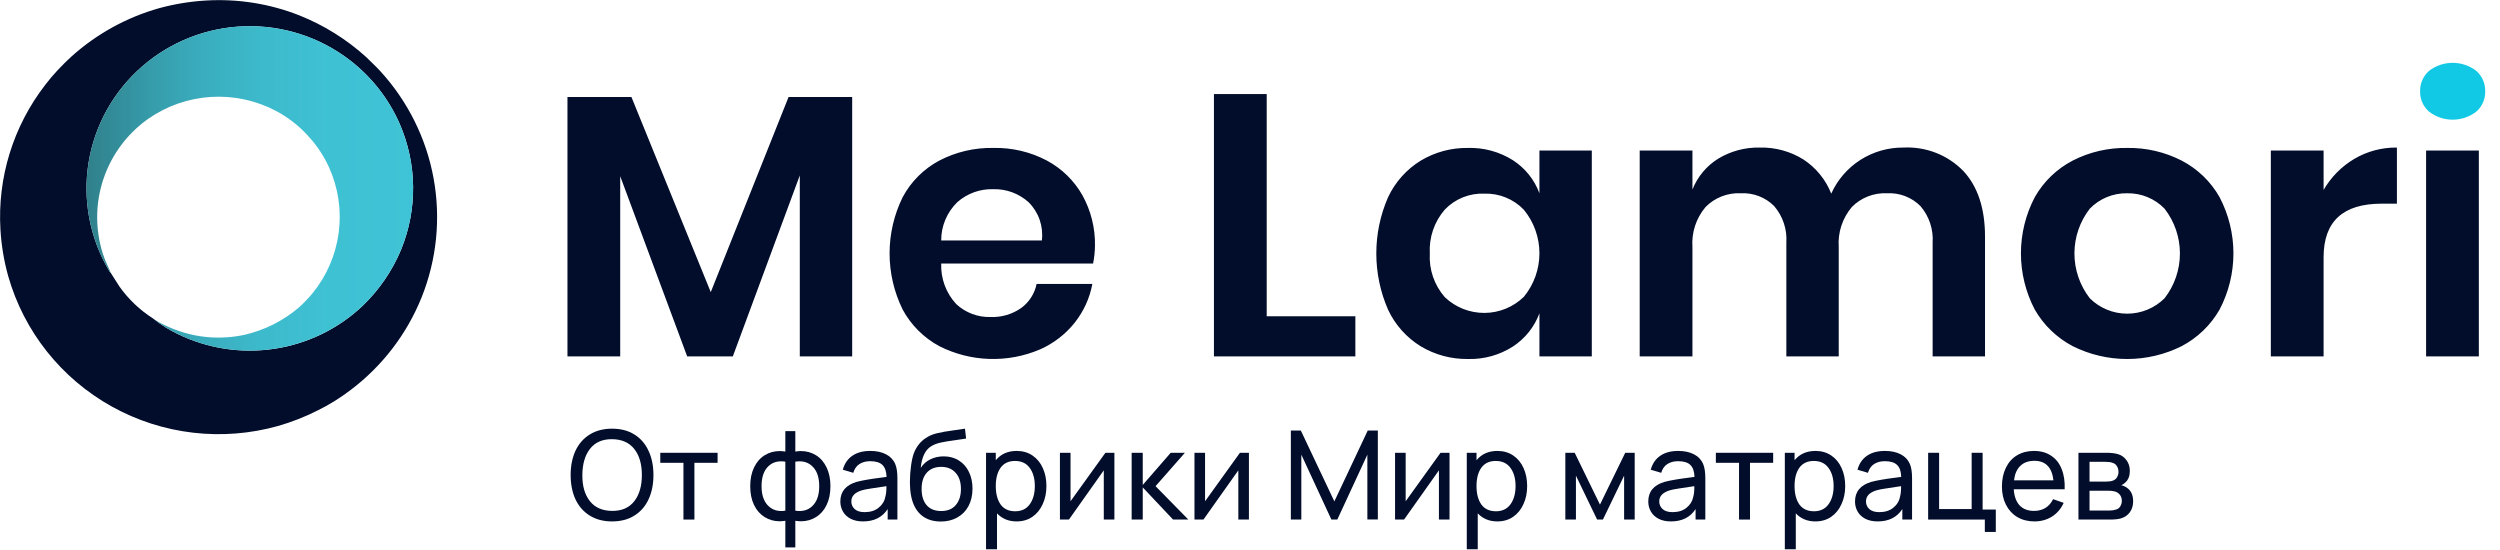
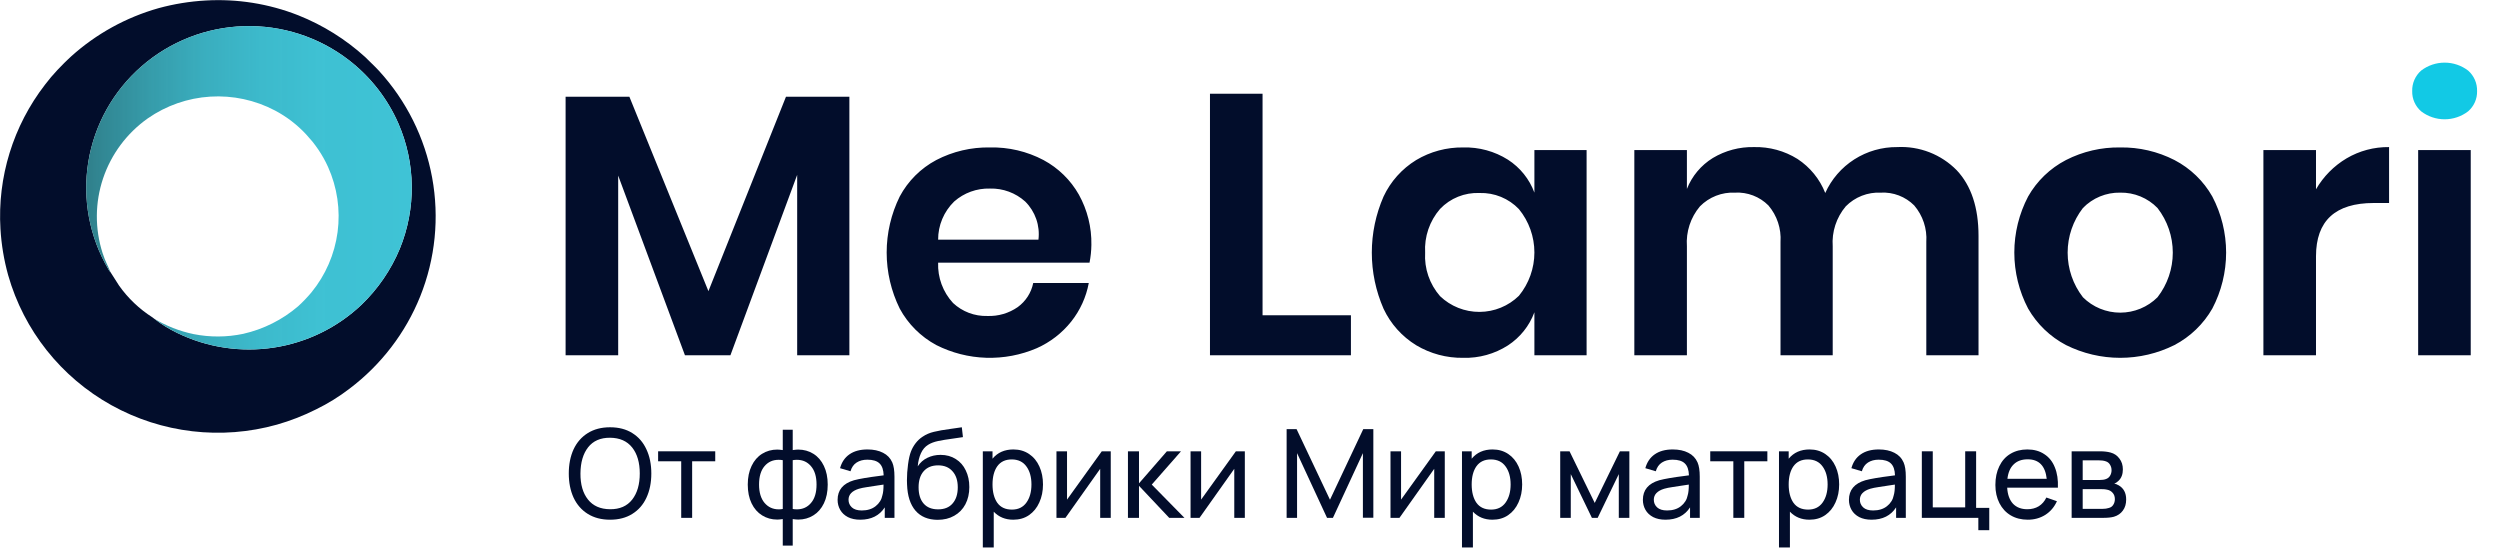
- <svg xmlns="http://www.w3.org/2000/svg" width="132" height="29" viewBox="0 0 132 29" fill="none">
-   <path fill-rule="evenodd" clip-rule="evenodd" d="M44.995 5.123V18.818H42.229V9.263L38.693 18.818H36.283L32.747 9.302V18.818H29.962V5.123H33.34L37.528 15.424L41.636 5.123H44.995ZM57.815 12.971C57.81 13.287 57.777 13.603 57.716 13.913H49.696C49.665 14.701 49.949 15.47 50.486 16.052C50.976 16.511 51.63 16.758 52.303 16.738C52.877 16.76 53.443 16.594 53.913 16.267C54.338 15.959 54.63 15.504 54.733 14.992H57.676C57.538 15.737 57.219 16.437 56.748 17.033C56.263 17.643 55.636 18.128 54.921 18.445C54.076 18.808 53.16 18.981 52.24 18.952C51.32 18.923 50.417 18.693 49.597 18.278C48.776 17.836 48.103 17.164 47.661 16.346C47.206 15.422 46.97 14.407 46.97 13.378C46.97 12.35 47.206 11.335 47.661 10.411C48.099 9.59 48.773 8.917 49.597 8.478C50.474 8.022 51.452 7.792 52.442 7.811C53.428 7.788 54.404 8.018 55.276 8.478C56.064 8.901 56.715 9.537 57.153 10.312C57.603 11.126 57.831 12.043 57.815 12.971ZM55.01 12.696C55.055 12.329 55.015 11.956 54.894 11.605C54.772 11.255 54.572 10.937 54.308 10.675C53.798 10.216 53.13 9.97 52.442 9.989C51.744 9.969 51.066 10.215 50.545 10.675C50.275 10.939 50.06 11.253 49.914 11.6C49.768 11.947 49.694 12.32 49.696 12.696H55.01ZM66.882 16.699H71.563V18.818H64.096V4.966H66.882V16.699ZM77.509 7.811C78.347 7.787 79.172 8.013 79.879 8.458C80.525 8.874 81.017 9.487 81.282 10.205V7.948H84.047V18.818H81.282V16.542C81.016 17.262 80.524 17.877 79.879 18.298C79.174 18.75 78.348 18.979 77.509 18.955C76.633 18.968 75.771 18.737 75.02 18.288C74.266 17.826 73.665 17.154 73.292 16.356C72.881 15.418 72.669 14.406 72.669 13.383C72.669 12.36 72.881 11.349 73.292 10.411C73.665 9.613 74.266 8.941 75.02 8.478C75.771 8.029 76.633 7.798 77.509 7.811ZM78.378 10.224C77.989 10.208 77.6 10.275 77.239 10.42C76.878 10.566 76.552 10.787 76.284 11.068C75.729 11.709 75.446 12.539 75.494 13.383C75.445 14.225 75.728 15.052 76.284 15.688C76.846 16.227 77.597 16.526 78.377 16.522C79.158 16.519 79.906 16.212 80.462 15.669C80.993 15.02 81.282 14.209 81.282 13.373C81.282 12.537 80.993 11.727 80.462 11.078C80.195 10.797 79.871 10.577 79.512 10.43C79.153 10.283 78.766 10.213 78.378 10.224ZM100.502 7.791C101.085 7.762 101.667 7.856 102.211 8.067C102.754 8.278 103.246 8.602 103.653 9.017C104.423 9.835 104.809 10.996 104.809 12.5V18.818H102.043V12.814C102.09 12.111 101.86 11.418 101.401 10.882C101.171 10.651 100.895 10.472 100.59 10.355C100.285 10.238 99.959 10.187 99.633 10.205C99.29 10.188 98.946 10.245 98.626 10.37C98.306 10.495 98.016 10.686 97.776 10.931C97.278 11.521 97.03 12.281 97.085 13.05V18.818H94.319V12.814C94.366 12.111 94.136 11.418 93.677 10.882C93.448 10.651 93.171 10.472 92.867 10.355C92.562 10.238 92.236 10.187 91.909 10.205C91.566 10.188 91.223 10.245 90.903 10.37C90.583 10.495 90.293 10.686 90.053 10.931C89.554 11.521 89.306 12.281 89.361 13.05V18.818H86.576V7.948H89.361V10.008C89.628 9.329 90.11 8.754 90.734 8.37C91.392 7.975 92.149 7.775 92.917 7.791C93.729 7.772 94.53 7.99 95.218 8.419C95.885 8.855 96.399 9.486 96.69 10.224C97.018 9.494 97.553 8.875 98.23 8.442C98.908 8.01 99.697 7.784 100.502 7.791ZM112.315 7.811C113.314 7.795 114.301 8.024 115.189 8.478C116.032 8.916 116.728 9.587 117.194 10.411C117.674 11.327 117.925 12.345 117.925 13.378C117.925 14.411 117.674 15.429 117.194 16.346C116.724 17.166 116.029 17.837 115.189 18.278C114.297 18.724 113.313 18.955 112.315 18.955C111.317 18.955 110.333 18.724 109.441 18.278C108.601 17.837 107.906 17.166 107.436 16.346C106.956 15.429 106.705 14.411 106.705 13.378C106.705 12.345 106.956 11.327 107.436 10.411C107.902 9.587 108.598 8.916 109.441 8.478C110.329 8.024 111.316 7.795 112.315 7.811ZM112.315 10.205C111.947 10.198 111.582 10.267 111.242 10.407C110.902 10.547 110.595 10.755 110.34 11.019C109.814 11.697 109.53 12.528 109.53 13.383C109.53 14.238 109.814 15.07 110.34 15.747C110.599 16.006 110.907 16.21 111.246 16.35C111.585 16.49 111.948 16.562 112.315 16.562C112.682 16.562 113.045 16.49 113.384 16.35C113.723 16.21 114.031 16.006 114.29 15.747C114.816 15.07 115.1 14.238 115.1 13.383C115.1 12.528 114.816 11.697 114.29 11.019C114.035 10.755 113.728 10.547 113.388 10.407C113.048 10.267 112.683 10.198 112.315 10.205ZM122.686 10.028C123.076 9.353 123.633 8.789 124.305 8.39C124.986 7.988 125.766 7.781 126.557 7.791V10.754H125.747C123.706 10.754 122.686 11.696 122.686 13.579V18.818H119.9V7.948H122.686V10.028ZM130.883 7.948V18.818H128.098V7.948H130.883Z" fill="#020D2B" />
-   <path fill-rule="evenodd" clip-rule="evenodd" d="M127.782 4.828C127.776 4.623 127.815 4.419 127.897 4.231C127.979 4.043 128.101 3.875 128.256 3.739C128.612 3.466 129.05 3.317 129.5 3.317C129.951 3.317 130.389 3.466 130.745 3.739C130.9 3.875 131.022 4.043 131.104 4.231C131.186 4.419 131.225 4.623 131.219 4.828C131.224 5.03 131.184 5.231 131.102 5.415C131.02 5.6 130.898 5.765 130.745 5.897C130.389 6.171 129.951 6.319 129.5 6.319C129.05 6.319 128.612 6.171 128.256 5.897C128.103 5.765 127.981 5.6 127.899 5.415C127.817 5.231 127.777 5.03 127.782 4.828Z" fill="#12C9E5" />
-   <path fill-rule="evenodd" clip-rule="evenodd" d="M8.159 16.877L8.074 16.811C7.381 16.369 6.781 15.798 6.307 15.13L5.852 14.415L5.79 14.346C5.772 14.32 5.756 14.293 5.743 14.265C4.733 12.548 4.357 10.536 4.678 8.573C4.999 6.61 5.998 4.82 7.503 3.509C9.008 2.198 10.925 1.447 12.926 1.387C14.927 1.326 16.887 1.959 18.47 3.177C19.619 4.061 20.525 5.218 21.105 6.542C21.559 7.587 21.8 8.712 21.813 9.851C21.826 10.989 21.611 12.119 21.181 13.174C20.716 14.293 20.024 15.304 19.149 16.145C17.871 17.355 16.251 18.146 14.507 18.413C12.763 18.68 10.978 18.41 9.393 17.64C8.955 17.431 8.541 17.175 8.159 16.877L8.159 16.877ZM10.883 0.027C10.044 0.075 9.213 0.211 8.403 0.432C6.682 0.918 5.097 1.792 3.771 2.986C3.706 3.044 3.653 3.101 3.588 3.158C3.52 3.218 3.47 3.27 3.405 3.334C3.274 3.464 3.183 3.569 3.041 3.709C2.808 3.955 2.589 4.214 2.386 4.484C0.697 6.668 -0.141 9.383 0.024 12.132C0.073 12.958 0.21 13.778 0.432 14.576C1.264 17.502 3.232 19.98 5.902 21.464C8.573 22.949 11.728 23.319 14.673 22.494C15.39 22.289 16.086 22.017 16.751 21.682C17.376 21.376 17.968 21.009 18.52 20.586C20.189 19.324 21.483 17.635 22.261 15.7C23.061 13.704 23.28 11.525 22.893 9.412C22.506 7.299 21.528 5.336 20.072 3.748C20.014 3.684 19.956 3.63 19.898 3.566L19.344 3.022C18.307 2.08 17.108 1.331 15.803 0.811C14.241 0.196 12.561 -0.072 10.883 0.027Z" fill="#020D2B" />
-   <path fill-rule="evenodd" clip-rule="evenodd" d="M5.852 14.414C5.723 14.074 5.597 13.91 5.432 13.401C5.021 12.114 5.031 10.731 5.461 9.45C5.891 8.169 6.719 7.057 7.826 6.273C8.801 5.592 9.947 5.192 11.137 5.118C12.327 5.045 13.515 5.299 14.568 5.854C15.185 6.181 15.742 6.609 16.217 7.119L16.55 7.5C16.662 7.642 16.755 7.767 16.854 7.912C17.055 8.207 17.23 8.518 17.377 8.843C17.864 9.925 18.039 11.119 17.883 12.293C17.727 13.467 17.246 14.575 16.494 15.494C16.277 15.752 16.043 15.996 15.794 16.224C14.958 16.939 13.959 17.441 12.883 17.685C12.018 17.867 11.124 17.872 10.257 17.698C9.515 17.545 8.805 17.267 8.158 16.876C8.541 17.174 8.955 17.43 9.393 17.639C10.978 18.41 12.762 18.68 14.507 18.412C16.251 18.145 17.87 17.354 19.148 16.145C20.023 15.303 20.715 14.292 21.18 13.173C21.611 12.118 21.826 10.988 21.813 9.85C21.8 8.711 21.559 7.586 21.104 6.541C20.525 5.217 19.618 4.06 18.469 3.176C16.887 1.958 14.927 1.325 12.926 1.386C10.925 1.446 9.008 2.197 7.503 3.508C5.998 4.819 4.999 6.61 4.678 8.572C4.356 10.535 4.733 12.547 5.742 14.264C5.756 14.292 5.772 14.319 5.789 14.345L5.852 14.414Z" fill="url(#paint0_linear)" />
-   <path d="M32.316 27.531C31.861 27.531 31.468 27.428 31.139 27.224C30.809 27.019 30.558 26.732 30.384 26.362C30.215 25.992 30.13 25.565 30.13 25.082C30.13 24.599 30.215 24.172 30.384 23.802C30.558 23.433 30.809 23.145 31.139 22.941C31.468 22.736 31.861 22.634 32.316 22.634C32.776 22.634 33.169 22.736 33.494 22.941C33.824 23.145 34.073 23.433 34.242 23.802C34.416 24.168 34.502 24.595 34.502 25.082C34.502 25.57 34.416 25.998 34.242 26.368C34.073 26.734 33.824 27.019 33.494 27.224C33.169 27.428 32.776 27.531 32.316 27.531ZM32.316 26.976C32.828 26.98 33.219 26.81 33.488 26.466C33.757 26.122 33.891 25.661 33.891 25.082C33.891 24.503 33.757 24.044 33.488 23.705C33.219 23.365 32.828 23.193 32.316 23.189C31.809 23.184 31.421 23.354 31.152 23.698C30.887 24.038 30.753 24.499 30.748 25.082C30.744 25.661 30.876 26.12 31.145 26.46C31.414 26.799 31.805 26.971 32.316 26.976Z" fill="#020D2B" />
-   <path d="M36.086 24.436H34.863V23.907H37.889V24.436H36.665V27.433H36.086V24.436Z" fill="#020D2B" />
-   <path d="M41.466 27.498C41.336 27.515 41.238 27.524 41.173 27.524C40.878 27.524 40.611 27.45 40.373 27.302C40.134 27.154 39.948 26.941 39.813 26.662C39.679 26.384 39.612 26.053 39.612 25.67C39.612 25.291 39.679 24.962 39.813 24.684C39.948 24.401 40.134 24.186 40.373 24.038C40.611 23.89 40.878 23.816 41.173 23.816C41.238 23.816 41.336 23.824 41.466 23.842V22.764H41.993V23.842C42.123 23.824 42.221 23.816 42.286 23.816C42.581 23.816 42.847 23.89 43.086 24.038C43.324 24.186 43.511 24.401 43.645 24.684C43.78 24.962 43.847 25.291 43.847 25.67C43.847 26.053 43.78 26.384 43.645 26.662C43.511 26.941 43.324 27.154 43.086 27.302C42.847 27.45 42.581 27.524 42.286 27.524C42.221 27.524 42.123 27.515 41.993 27.498V28.902H41.466V27.498ZM41.466 24.377C41.396 24.364 41.323 24.358 41.245 24.358C40.937 24.358 40.687 24.471 40.496 24.697C40.306 24.923 40.21 25.248 40.21 25.67C40.21 26.088 40.308 26.412 40.503 26.643C40.698 26.869 40.947 26.982 41.251 26.982C41.325 26.982 41.396 26.976 41.466 26.963V24.377ZM41.993 26.963C42.062 26.976 42.136 26.982 42.214 26.982C42.522 26.982 42.771 26.869 42.962 26.643C43.157 26.416 43.255 26.092 43.255 25.67C43.255 25.248 43.157 24.923 42.962 24.697C42.771 24.471 42.522 24.358 42.214 24.358C42.145 24.358 42.071 24.364 41.993 24.377V26.963Z" fill="#020D2B" />
-   <path d="M47.266 24.495C47.344 24.673 47.383 24.925 47.383 25.252V27.433H46.869V26.878C46.587 27.313 46.153 27.531 45.568 27.531C45.316 27.531 45.099 27.485 44.917 27.393C44.735 27.298 44.598 27.169 44.507 27.008C44.416 26.847 44.37 26.671 44.37 26.479C44.37 25.957 44.659 25.611 45.236 25.441C45.531 25.363 45.975 25.287 46.57 25.213L46.81 25.18C46.802 24.893 46.73 24.684 46.596 24.553C46.461 24.418 46.244 24.351 45.945 24.351C45.724 24.351 45.535 24.401 45.379 24.501C45.223 24.601 45.114 24.756 45.054 24.965L44.501 24.801C44.587 24.484 44.752 24.24 44.995 24.07C45.242 23.896 45.561 23.809 45.952 23.809C46.277 23.809 46.552 23.868 46.778 23.985C47.003 24.099 47.166 24.268 47.266 24.495ZM45.652 27.041C45.952 27.041 46.197 26.965 46.387 26.812C46.583 26.656 46.702 26.462 46.745 26.231C46.784 26.105 46.804 25.918 46.804 25.67C46.678 25.687 46.576 25.703 46.498 25.715C46.312 25.742 46.127 25.77 45.945 25.8C45.763 25.826 45.613 25.857 45.496 25.892C45.132 26.005 44.95 26.199 44.95 26.473C44.95 26.634 45.008 26.769 45.125 26.878C45.242 26.986 45.418 27.041 45.652 27.041Z" fill="#020D2B" />
-   <path d="M49.663 27.537C49.164 27.533 48.776 27.372 48.498 27.054C48.221 26.732 48.071 26.27 48.05 25.67C48.045 25.622 48.043 25.548 48.043 25.448C48.043 25.169 48.063 24.886 48.102 24.599C48.141 24.307 48.193 24.079 48.258 23.913C48.319 23.757 48.401 23.611 48.505 23.476C48.613 23.337 48.735 23.224 48.869 23.137C49.047 23.015 49.249 22.928 49.474 22.875C49.7 22.819 49.997 22.767 50.366 22.719C50.635 22.684 50.83 22.656 50.951 22.634L51.01 23.156C50.941 23.169 50.763 23.195 50.476 23.235C50.151 23.278 49.886 23.322 49.683 23.365C49.479 23.409 49.307 23.474 49.169 23.561C49.004 23.661 48.876 23.811 48.785 24.011C48.694 24.212 48.637 24.442 48.616 24.703C48.746 24.503 48.915 24.353 49.123 24.253C49.336 24.148 49.57 24.096 49.826 24.096C50.134 24.096 50.403 24.17 50.633 24.318C50.862 24.462 51.038 24.662 51.16 24.919C51.285 25.176 51.348 25.47 51.348 25.8C51.348 26.144 51.279 26.449 51.14 26.715C51.001 26.976 50.804 27.178 50.548 27.322C50.296 27.465 50.001 27.537 49.663 27.537ZM49.696 26.982C50.03 26.982 50.285 26.878 50.463 26.669C50.645 26.46 50.737 26.175 50.737 25.814C50.737 25.452 50.643 25.169 50.457 24.965C50.275 24.756 50.021 24.651 49.696 24.651C49.366 24.651 49.11 24.756 48.928 24.965C48.75 25.169 48.661 25.452 48.661 25.814C48.661 26.183 48.75 26.471 48.928 26.675C49.106 26.88 49.362 26.982 49.696 26.982Z" fill="#020D2B" />
-   <path d="M53.683 23.809C54 23.809 54.277 23.89 54.516 24.051C54.754 24.212 54.937 24.434 55.062 24.717C55.188 24.995 55.251 25.311 55.251 25.663C55.251 26.016 55.186 26.334 55.056 26.616C54.93 26.899 54.748 27.124 54.509 27.289C54.275 27.45 53.998 27.531 53.676 27.531C53.256 27.531 52.911 27.389 52.642 27.106V29H52.063V23.907H52.577V24.299C52.846 23.972 53.215 23.809 53.683 23.809ZM53.605 26.995C53.939 26.995 54.195 26.871 54.373 26.623C54.55 26.375 54.639 26.055 54.639 25.663C54.639 25.271 54.55 24.954 54.373 24.71C54.195 24.462 53.935 24.338 53.592 24.338C53.258 24.338 53.004 24.458 52.831 24.697C52.662 24.936 52.577 25.259 52.577 25.663C52.577 26.068 52.662 26.392 52.831 26.636C53.004 26.875 53.262 26.995 53.605 26.995Z" fill="#020D2B" />
-   <path d="M58.84 27.433H58.28V24.834L56.439 27.433H55.964V23.907H56.524V26.466L58.365 23.907H58.84V27.433Z" fill="#020D2B" />
-   <path d="M59.751 23.907H60.337V25.605L61.813 23.907H62.562L61.013 25.67L62.744 27.433H61.937L60.337 25.735V27.433H59.751V23.907Z" fill="#020D2B" />
-   <path d="M65.943 27.433H65.384V24.834L63.542 27.433H63.068V23.907H63.627V26.466L65.468 23.907H65.943V27.433Z" fill="#020D2B" />
-   <path d="M68.157 22.732H68.684L70.454 26.473L72.217 22.732H72.75V27.426H72.197V24.005L70.61 27.433H70.297L68.71 24.005V27.433H68.157V22.732Z" fill="#020D2B" />
-   <path d="M76.535 27.433H75.975V24.834L74.134 27.433H73.659V23.907H74.219V26.466L76.06 23.907H76.535V27.433Z" fill="#020D2B" />
-   <path d="M79.066 23.809C79.383 23.809 79.66 23.89 79.899 24.051C80.137 24.212 80.32 24.434 80.445 24.717C80.571 24.995 80.634 25.311 80.634 25.663C80.634 26.016 80.569 26.334 80.439 26.616C80.313 26.899 80.131 27.124 79.892 27.289C79.658 27.45 79.38 27.531 79.059 27.531C78.639 27.531 78.294 27.389 78.025 27.106V29H77.446V23.907H77.96V24.299C78.229 23.972 78.597 23.809 79.066 23.809ZM78.988 26.995C79.322 26.995 79.578 26.871 79.756 26.623C79.933 26.375 80.022 26.055 80.022 25.663C80.022 25.271 79.933 24.954 79.756 24.71C79.578 24.462 79.317 24.338 78.975 24.338C78.641 24.338 78.387 24.458 78.214 24.697C78.044 24.936 77.96 25.259 77.96 25.663C77.96 26.068 78.044 26.392 78.214 26.636C78.387 26.875 78.645 26.995 78.988 26.995Z" fill="#020D2B" />
-   <path d="M82.65 23.907H83.144L84.478 26.643L85.812 23.907H86.312V27.433H85.753V25.115L84.634 27.433H84.328L83.209 25.115V27.433H82.65V23.907Z" fill="#020D2B" />
-   <path d="M89.924 24.495C90.002 24.673 90.041 24.925 90.041 25.252V27.433H89.527V26.878C89.246 27.313 88.812 27.531 88.226 27.531C87.975 27.531 87.758 27.485 87.576 27.393C87.393 27.298 87.257 27.169 87.166 27.008C87.075 26.847 87.029 26.671 87.029 26.479C87.029 25.957 87.317 25.611 87.894 25.441C88.189 25.363 88.634 25.287 89.228 25.213L89.469 25.18C89.46 24.893 89.389 24.684 89.254 24.553C89.12 24.418 88.903 24.351 88.603 24.351C88.382 24.351 88.194 24.401 88.037 24.501C87.881 24.601 87.773 24.756 87.712 24.965L87.159 24.801C87.246 24.484 87.411 24.24 87.654 24.07C87.901 23.896 88.22 23.809 88.61 23.809C88.935 23.809 89.211 23.868 89.436 23.985C89.662 24.099 89.825 24.268 89.924 24.495ZM88.311 27.041C88.61 27.041 88.855 26.965 89.046 26.812C89.241 26.656 89.36 26.462 89.404 26.231C89.443 26.105 89.462 25.918 89.462 25.67C89.337 25.687 89.235 25.703 89.156 25.715C88.97 25.742 88.786 25.77 88.603 25.8C88.421 25.826 88.272 25.857 88.155 25.892C87.79 26.005 87.608 26.199 87.608 26.473C87.608 26.634 87.667 26.769 87.784 26.878C87.901 26.986 88.076 27.041 88.311 27.041Z" fill="#020D2B" />
-   <path d="M91.821 24.436H90.597V23.907H93.623V24.436H92.4V27.433H91.821V24.436Z" fill="#020D2B" />
-   <path d="M95.859 23.809C96.175 23.809 96.453 23.89 96.692 24.051C96.93 24.212 97.112 24.434 97.238 24.717C97.364 24.995 97.427 25.311 97.427 25.663C97.427 26.016 97.362 26.334 97.231 26.616C97.106 26.899 96.924 27.124 96.685 27.289C96.451 27.45 96.173 27.531 95.852 27.531C95.431 27.531 95.087 27.389 94.818 27.106V29H94.239V23.907H94.753V24.299C95.022 23.972 95.39 23.809 95.859 23.809ZM95.781 26.995C96.115 26.995 96.371 26.871 96.548 26.623C96.726 26.375 96.815 26.055 96.815 25.663C96.815 25.271 96.726 24.954 96.548 24.71C96.371 24.462 96.11 24.338 95.768 24.338C95.434 24.338 95.18 24.458 95.006 24.697C94.837 24.936 94.753 25.259 94.753 25.663C94.753 26.068 94.837 26.392 95.006 26.636C95.18 26.875 95.438 26.995 95.781 26.995Z" fill="#020D2B" />
-   <path d="M100.84 24.495C100.918 24.673 100.957 24.925 100.957 25.252V27.433H100.443V26.878C100.161 27.313 99.727 27.531 99.142 27.531C98.89 27.531 98.673 27.485 98.491 27.393C98.309 27.298 98.172 27.169 98.081 27.008C97.99 26.847 97.945 26.671 97.945 26.479C97.945 25.957 98.233 25.611 98.81 25.441C99.105 25.363 99.549 25.287 100.144 25.213L100.384 25.18C100.376 24.893 100.304 24.684 100.17 24.553C100.035 24.418 99.818 24.351 99.519 24.351C99.298 24.351 99.109 24.401 98.953 24.501C98.797 24.601 98.689 24.756 98.628 24.965L98.075 24.801C98.162 24.484 98.326 24.24 98.569 24.07C98.817 23.896 99.135 23.809 99.526 23.809C99.851 23.809 100.126 23.868 100.352 23.985C100.577 24.099 100.74 24.268 100.84 24.495ZM99.226 27.041C99.526 27.041 99.771 26.965 99.962 26.812C100.157 26.656 100.276 26.462 100.319 26.231C100.358 26.105 100.378 25.918 100.378 25.67C100.252 25.687 100.15 25.703 100.072 25.715C99.886 25.742 99.701 25.77 99.519 25.8C99.337 25.826 99.187 25.857 99.07 25.892C98.706 26.005 98.524 26.199 98.524 26.473C98.524 26.634 98.582 26.769 98.699 26.878C98.817 26.986 98.992 27.041 99.226 27.041Z" fill="#020D2B" />
-   <path d="M104.799 27.433H101.806V23.907H102.385V26.878H104.103V23.907H104.682V26.904H105.378V28.086H104.799V27.433Z" fill="#020D2B" />
-   <path d="M106.327 25.833C106.349 26.199 106.451 26.482 106.633 26.682C106.819 26.878 107.073 26.976 107.394 26.976C107.624 26.976 107.826 26.923 107.999 26.819C108.173 26.71 108.307 26.556 108.403 26.355L108.962 26.551C108.823 26.86 108.617 27.102 108.344 27.276C108.071 27.446 107.763 27.531 107.42 27.531C107.077 27.531 106.776 27.454 106.516 27.302C106.26 27.15 106.06 26.934 105.917 26.656C105.774 26.377 105.702 26.055 105.702 25.689C105.702 25.311 105.772 24.98 105.911 24.697C106.049 24.41 106.247 24.19 106.503 24.038C106.759 23.885 107.056 23.809 107.394 23.809C107.745 23.809 108.045 23.892 108.292 24.057C108.544 24.218 108.73 24.451 108.851 24.756C108.977 25.06 109.031 25.419 109.014 25.833H106.327ZM107.414 24.331C107.101 24.331 106.854 24.421 106.672 24.599C106.49 24.773 106.379 25.028 106.34 25.363H108.422C108.344 24.675 108.008 24.331 107.414 24.331Z" fill="#020D2B" />
-   <path d="M111.238 23.907C111.455 23.907 111.644 23.929 111.804 23.972C111.999 24.024 112.155 24.131 112.273 24.292C112.394 24.449 112.455 24.64 112.455 24.867C112.455 25.123 112.379 25.324 112.227 25.467C112.153 25.541 112.077 25.591 111.999 25.618C112.073 25.631 112.151 25.661 112.233 25.709C112.498 25.861 112.63 26.112 112.63 26.46C112.63 26.695 112.572 26.891 112.455 27.047C112.342 27.204 112.184 27.313 111.98 27.374C111.837 27.413 111.646 27.433 111.407 27.433H109.742V23.907H111.238ZM111.199 25.428C111.355 25.428 111.477 25.411 111.563 25.376C111.659 25.341 111.73 25.282 111.778 25.2C111.83 25.113 111.856 25.017 111.856 24.912C111.856 24.799 111.828 24.699 111.772 24.612C111.72 24.525 111.644 24.466 111.544 24.436C111.448 24.401 111.316 24.384 111.147 24.384H110.327V25.428H111.199ZM111.375 26.956C111.505 26.956 111.615 26.941 111.706 26.91C111.815 26.884 111.895 26.828 111.947 26.741C112.004 26.654 112.032 26.553 112.032 26.44C112.032 26.305 111.993 26.194 111.915 26.107C111.837 26.016 111.735 25.959 111.609 25.938C111.548 25.92 111.453 25.911 111.323 25.911H110.327V26.956H111.375Z" fill="#020D2B" />
+ <svg xmlns="http://www.w3.org/2000/svg" width="274" height="60" viewBox="0 0 274 60" fill="none">
+   <path fill-rule="evenodd" clip-rule="evenodd" d="M93.092 10.599V38.934H87.37V19.164L80.055 38.934H75.069L67.753 19.245V38.934H61.99V10.599H68.979L77.643 31.911L86.144 10.599H93.092ZM119.616 26.837C119.608 27.491 119.539 28.143 119.412 28.785H102.819C102.756 30.416 103.343 32.007 104.454 33.21C105.468 34.16 106.82 34.671 108.214 34.631C109.401 34.675 110.571 34.333 111.545 33.657C112.423 33.019 113.028 32.077 113.241 31.018H119.33C119.044 32.559 118.385 34.008 117.409 35.24C116.405 36.503 115.108 37.506 113.629 38.163C111.881 38.913 109.987 39.271 108.083 39.212C106.179 39.152 104.312 38.676 102.614 37.817C100.915 36.901 99.523 35.511 98.609 33.819C97.668 31.907 97.179 29.807 97.179 27.679C97.179 25.551 97.668 23.451 98.609 21.539C99.515 19.841 100.909 18.449 102.614 17.541C104.429 16.597 106.452 16.122 108.5 16.16C110.542 16.114 112.561 16.589 114.365 17.541C115.994 18.416 117.34 19.732 118.247 21.336C119.179 23.02 119.651 24.916 119.616 26.837ZM113.813 26.268C113.907 25.508 113.825 24.736 113.573 24.011C113.322 23.287 112.908 22.629 112.362 22.087C111.307 21.137 109.923 20.628 108.5 20.666C107.057 20.626 105.654 21.134 104.576 22.087C104.017 22.632 103.573 23.283 103.271 24.001C102.969 24.719 102.815 25.49 102.819 26.268H113.813ZM138.376 34.55H148.062V38.934H132.613V10.274H138.376V34.55ZM160.364 16.16C162.096 16.112 163.804 16.578 165.268 17.5C166.604 18.36 167.622 19.628 168.17 21.113V16.445H173.891V38.934H168.17V34.225C167.619 35.714 166.602 36.987 165.268 37.858C163.809 38.792 162.099 39.267 160.364 39.218C158.551 39.244 156.768 38.766 155.214 37.838C153.654 36.881 152.411 35.49 151.638 33.839C150.789 31.899 150.351 29.805 150.351 27.689C150.351 25.573 150.789 23.48 151.638 21.539C152.411 19.888 153.654 18.498 155.214 17.541C156.768 16.613 158.551 16.135 160.364 16.16ZM162.162 21.153C161.356 21.12 160.552 21.258 159.805 21.559C159.058 21.86 158.384 22.317 157.83 22.899C156.681 24.225 156.095 25.943 156.195 27.689C156.092 29.43 156.679 31.142 157.83 32.459C158.992 33.573 160.545 34.192 162.16 34.184C163.775 34.177 165.322 33.543 166.474 32.418C167.571 31.075 168.17 29.399 168.17 27.669C168.17 25.939 167.571 24.262 166.474 22.919C165.921 22.34 165.251 21.883 164.508 21.578C163.765 21.274 162.965 21.129 162.162 21.153ZM207.935 16.12C209.141 16.058 210.346 16.253 211.471 16.69C212.594 17.128 213.612 17.798 214.455 18.657C216.048 20.348 216.846 22.75 216.846 25.863V38.934H211.123V26.512C211.221 25.058 210.745 23.625 209.795 22.513C209.319 22.037 208.748 21.665 208.117 21.424C207.486 21.182 206.812 21.076 206.137 21.113C205.427 21.079 204.717 21.196 204.054 21.455C203.392 21.714 202.793 22.109 202.296 22.615C201.265 23.837 200.752 25.409 200.865 26.999V38.934H195.144V26.512C195.24 25.058 194.764 23.625 193.815 22.513C193.34 22.037 192.768 21.665 192.138 21.424C191.507 21.182 190.832 21.076 190.157 21.113C189.447 21.079 188.737 21.196 188.075 21.455C187.412 21.714 186.813 22.109 186.316 22.615C185.285 23.837 184.772 25.409 184.885 26.999V38.934H179.123V16.445H184.885V20.707C185.438 19.301 186.435 18.112 187.726 17.317C189.086 16.501 190.653 16.085 192.242 16.12C193.923 16.08 195.579 16.531 197.003 17.419C198.382 18.322 199.446 19.626 200.048 21.153C200.726 19.642 201.834 18.361 203.235 17.467C204.636 16.573 206.27 16.105 207.935 16.12ZM232.376 16.16C234.443 16.127 236.485 16.601 238.322 17.541C240.066 18.447 241.506 19.836 242.47 21.539C243.463 23.435 243.983 25.541 243.983 27.679C243.983 29.817 243.463 31.923 242.47 33.819C241.498 35.516 240.06 36.903 238.322 37.817C236.477 38.738 234.441 39.218 232.376 39.218C230.311 39.218 228.275 38.738 226.43 37.817C224.692 36.903 223.254 35.516 222.281 33.819C221.288 31.923 220.769 29.817 220.769 27.679C220.769 25.541 221.288 23.435 222.281 21.539C223.246 19.836 224.686 18.447 226.43 17.541C228.267 16.601 230.309 16.127 232.376 16.16ZM232.376 21.113C231.615 21.099 230.859 21.241 230.156 21.531C229.452 21.821 228.817 22.252 228.29 22.797C227.201 24.2 226.614 25.92 226.614 27.689C226.614 29.459 227.201 31.178 228.29 32.581C228.826 33.115 229.463 33.539 230.164 33.828C230.866 34.117 231.617 34.266 232.376 34.266C233.135 34.266 233.886 34.117 234.588 33.828C235.289 33.539 235.926 33.115 236.462 32.581C237.55 31.178 238.138 29.459 238.138 27.689C238.138 25.92 237.55 24.2 236.462 22.797C235.935 22.252 235.299 21.821 234.596 21.531C233.892 21.241 233.137 21.099 232.376 21.113ZM253.833 20.748C254.64 19.352 255.792 18.184 257.183 17.358C258.592 16.527 260.206 16.099 261.842 16.12V22.249H260.166C255.943 22.249 253.833 24.198 253.833 28.095V38.934H248.069V16.445H253.833V20.748ZM270.792 16.445V38.934H265.03V16.445H270.792Z" fill="#020D2B" />
+   <path fill-rule="evenodd" clip-rule="evenodd" d="M264.377 9.989C264.364 9.565 264.445 9.144 264.615 8.754C264.784 8.365 265.037 8.017 265.357 7.736C266.094 7.171 267 6.864 267.931 6.864C268.864 6.864 269.77 7.171 270.507 7.736C270.828 8.017 271.08 8.365 271.25 8.754C271.419 9.144 271.5 9.565 271.488 9.989C271.498 10.407 271.415 10.822 271.246 11.204C271.076 11.587 270.823 11.927 270.507 12.202C269.77 12.768 268.864 13.075 267.931 13.075C267 13.075 266.094 12.768 265.357 12.202C265.041 11.927 264.788 11.587 264.619 11.204C264.449 10.822 264.366 10.407 264.377 9.989Z" fill="#12C9E5" />
+   <path fill-rule="evenodd" clip-rule="evenodd" d="M16.881 34.918L16.704 34.781C15.271 33.867 14.03 32.686 13.05 31.303L12.108 29.825L11.979 29.681C11.943 29.628 11.91 29.572 11.881 29.515C9.793 25.962 9.014 21.798 9.679 17.737C10.344 13.677 12.41 9.972 15.524 7.259C18.637 4.547 22.605 2.994 26.744 2.869C30.884 2.744 34.939 4.053 38.213 6.572C40.591 8.401 42.466 10.796 43.665 13.535C44.606 15.698 45.104 18.025 45.131 20.381C45.158 22.736 44.713 25.074 43.822 27.257C42.86 29.571 41.429 31.663 39.618 33.404C36.974 35.906 33.623 37.543 30.015 38.096C26.406 38.649 22.714 38.091 19.434 36.496C18.528 36.063 17.672 35.534 16.881 34.918ZM22.517 0.056C20.782 0.155 19.061 0.436 17.385 0.893C13.824 1.899 10.545 3.707 7.803 6.177C7.668 6.298 7.558 6.416 7.423 6.534C7.283 6.657 7.18 6.765 7.046 6.898C6.774 7.166 6.586 7.384 6.291 7.674C5.81 8.183 5.357 8.719 4.936 9.278C1.443 13.796 -0.292 19.413 0.051 25.1C0.152 26.81 0.435 28.506 0.894 30.158C2.615 36.211 6.686 41.337 12.211 44.409C17.737 47.48 24.264 48.246 30.358 46.538C31.842 46.115 33.281 45.553 34.657 44.86C35.95 44.227 37.176 43.468 38.317 42.592C41.771 39.98 44.447 36.486 46.057 32.482C47.712 28.353 48.165 23.845 47.364 19.473C46.563 15.101 44.541 11.04 41.529 7.755C41.408 7.622 41.287 7.51 41.169 7.378L40.023 6.252C37.877 4.303 35.395 2.754 32.697 1.679C29.463 0.405 25.989 -0.149 22.517 0.056Z" fill="#020D2B" />
+   <path fill-rule="evenodd" clip-rule="evenodd" d="M12.107 29.823C11.841 29.119 11.579 28.779 11.239 27.726C10.387 25.064 10.408 22.202 11.298 19.552C12.188 16.902 13.901 14.6 16.191 12.979C18.209 11.57 20.581 10.743 23.043 10.59C25.505 10.437 27.961 10.964 30.14 12.112C31.418 12.788 32.571 13.673 33.552 14.729L34.242 15.518C34.473 15.81 34.666 16.069 34.871 16.369C35.287 16.979 35.649 17.624 35.953 18.297C36.96 20.534 37.322 23.004 37 25.433C36.677 27.863 35.682 30.155 34.125 32.056C33.676 32.59 33.192 33.094 32.677 33.566C30.948 35.047 28.88 36.085 26.654 36.589C24.864 36.967 23.015 36.976 21.221 36.618C19.687 36.301 18.218 35.725 16.879 34.916C17.671 35.532 18.527 36.062 19.433 36.495C22.712 38.089 26.405 38.647 30.014 38.094C33.622 37.542 36.974 35.904 39.617 33.403C41.428 31.662 42.859 29.569 43.821 27.255C44.712 25.072 45.157 22.734 45.13 20.379C45.103 18.023 44.605 15.696 43.664 13.533C42.465 10.794 40.59 8.399 38.212 6.571C34.938 4.051 30.883 2.742 26.743 2.867C22.603 2.993 18.636 4.545 15.523 7.258C12.409 9.97 10.343 13.675 9.678 17.735C9.013 21.796 9.792 25.96 11.88 29.513C11.909 29.57 11.941 29.626 11.978 29.679L12.107 29.823Z" fill="url(#paint0_linear_2_2)" />
+   <path d="M66.862 56.96C65.919 56.96 65.107 56.748 64.425 56.325C63.743 55.902 63.223 55.307 62.864 54.542C62.514 53.776 62.339 52.894 62.339 51.894C62.339 50.895 62.514 50.012 62.864 49.247C63.223 48.481 63.743 47.887 64.425 47.464C65.107 47.04 65.919 46.829 66.862 46.829C67.813 46.829 68.625 47.04 69.298 47.464C69.98 47.887 70.496 48.481 70.846 49.247C71.205 50.003 71.385 50.886 71.385 51.894C71.385 52.903 71.205 53.79 70.846 54.555C70.496 55.312 69.98 55.902 69.298 56.325C68.625 56.748 67.813 56.96 66.862 56.96ZM66.862 55.812C67.921 55.821 68.728 55.469 69.285 54.758C69.841 54.047 70.119 53.092 70.119 51.894C70.119 50.697 69.841 49.746 69.285 49.044C68.728 48.341 67.921 47.986 66.862 47.977C65.812 47.968 65.009 48.319 64.452 49.03C63.905 49.733 63.627 50.687 63.618 51.894C63.608 53.092 63.882 54.042 64.439 54.744C64.995 55.447 65.803 55.803 66.862 55.812Z" fill="#020D2B" />
+   <path d="M74.661 50.557H72.13V49.463H78.39V50.557H75.859V56.757H74.661V50.557Z" fill="#020D2B" />
+   <path d="M85.791 56.892C85.522 56.928 85.32 56.946 85.186 56.946C84.575 56.946 84.024 56.793 83.53 56.487C83.036 56.181 82.65 55.74 82.372 55.163C82.094 54.587 81.955 53.903 81.955 53.11C81.955 52.326 82.094 51.647 82.372 51.07C82.65 50.485 83.036 50.039 83.53 49.733C84.024 49.427 84.575 49.274 85.186 49.274C85.32 49.274 85.522 49.292 85.791 49.328V47.099H86.882V49.328C87.151 49.292 87.353 49.274 87.487 49.274C88.098 49.274 88.65 49.427 89.143 49.733C89.637 50.039 90.023 50.485 90.301 51.07C90.579 51.647 90.718 52.326 90.718 53.11C90.718 53.903 90.579 54.587 90.301 55.163C90.023 55.74 89.637 56.181 89.143 56.487C88.65 56.793 88.098 56.946 87.487 56.946C87.353 56.946 87.151 56.928 86.882 56.892V59.797H85.791V56.892ZM85.791 50.435C85.648 50.408 85.495 50.395 85.334 50.395C84.697 50.395 84.181 50.629 83.786 51.097C83.391 51.565 83.193 52.236 83.193 53.11C83.193 53.975 83.395 54.645 83.799 55.123C84.203 55.591 84.719 55.825 85.347 55.825C85.5 55.825 85.648 55.812 85.791 55.785V50.435ZM86.882 55.785C87.025 55.812 87.178 55.825 87.339 55.825C87.977 55.825 88.493 55.591 88.887 55.123C89.291 54.654 89.493 53.983 89.493 53.11C89.493 52.236 89.291 51.565 88.887 51.097C88.493 50.629 87.977 50.395 87.339 50.395C87.196 50.395 87.043 50.408 86.882 50.435V55.785Z" fill="#020D2B" />
+   <path d="M97.791 50.678C97.953 51.048 98.033 51.57 98.033 52.245V56.757H96.97V55.609C96.387 56.51 95.489 56.96 94.278 56.96C93.757 56.96 93.309 56.865 92.932 56.676C92.555 56.478 92.272 56.212 92.084 55.879C91.895 55.546 91.801 55.181 91.801 54.785C91.801 53.704 92.398 52.988 93.591 52.637C94.201 52.475 95.121 52.318 96.351 52.164L96.849 52.097C96.831 51.502 96.683 51.07 96.405 50.8C96.126 50.521 95.678 50.381 95.059 50.381C94.601 50.381 94.211 50.485 93.887 50.692C93.564 50.899 93.34 51.219 93.214 51.651L92.07 51.313C92.25 50.656 92.591 50.151 93.093 49.8C93.605 49.44 94.264 49.26 95.072 49.26C95.745 49.26 96.315 49.382 96.782 49.625C97.248 49.859 97.585 50.21 97.791 50.678ZM94.453 55.947C95.072 55.947 95.579 55.789 95.974 55.474C96.378 55.15 96.625 54.749 96.714 54.272C96.795 54.011 96.835 53.623 96.835 53.11C96.575 53.146 96.364 53.178 96.203 53.205C95.817 53.258 95.435 53.317 95.059 53.38C94.682 53.434 94.372 53.497 94.13 53.569C93.376 53.803 92.999 54.204 92.999 54.772C92.999 55.105 93.12 55.384 93.362 55.609C93.605 55.834 93.968 55.947 94.453 55.947Z" fill="#020D2B" />
+   <path d="M102.751 56.973C101.719 56.964 100.916 56.631 100.342 55.974C99.767 55.307 99.458 54.353 99.413 53.11C99.404 53.011 99.4 52.858 99.4 52.651C99.4 52.074 99.44 51.489 99.521 50.895C99.601 50.291 99.709 49.818 99.844 49.476C99.969 49.152 100.14 48.85 100.355 48.571C100.579 48.283 100.831 48.049 101.109 47.869C101.477 47.617 101.894 47.436 102.361 47.328C102.828 47.211 103.442 47.103 104.205 47.004C104.761 46.932 105.165 46.874 105.416 46.829L105.538 47.909C105.394 47.936 105.026 47.99 104.434 48.071C103.761 48.161 103.213 48.251 102.792 48.341C102.37 48.432 102.015 48.567 101.728 48.747C101.387 48.954 101.122 49.265 100.934 49.679C100.746 50.093 100.629 50.57 100.584 51.111C100.853 50.697 101.203 50.386 101.634 50.179C102.074 49.962 102.558 49.854 103.088 49.854C103.725 49.854 104.281 50.008 104.757 50.314C105.233 50.611 105.596 51.025 105.847 51.557C106.108 52.088 106.238 52.696 106.238 53.38C106.238 54.092 106.094 54.722 105.807 55.271C105.52 55.812 105.111 56.23 104.582 56.528C104.062 56.825 103.451 56.973 102.751 56.973ZM102.818 55.825C103.51 55.825 104.039 55.609 104.407 55.177C104.784 54.744 104.972 54.154 104.972 53.407C104.972 52.66 104.779 52.074 104.393 51.651C104.017 51.219 103.492 51.003 102.818 51.003C102.137 51.003 101.607 51.219 101.23 51.651C100.862 52.074 100.678 52.66 100.678 53.407C100.678 54.172 100.862 54.767 101.23 55.19C101.598 55.614 102.127 55.825 102.818 55.825Z" fill="#020D2B" />
+   <path d="M111.068 49.26C111.724 49.26 112.298 49.426 112.791 49.76C113.285 50.093 113.662 50.552 113.922 51.138C114.182 51.714 114.312 52.367 114.312 53.096C114.312 53.826 114.178 54.483 113.909 55.069C113.648 55.654 113.272 56.118 112.778 56.46C112.293 56.793 111.719 56.96 111.055 56.96C110.184 56.96 109.471 56.667 108.914 56.082V59.999H107.717V49.463H108.78V50.273C109.336 49.598 110.099 49.26 111.068 49.26ZM110.907 55.852C111.598 55.852 112.127 55.596 112.495 55.082C112.863 54.569 113.047 53.907 113.047 53.096C113.047 52.286 112.863 51.629 112.495 51.124C112.127 50.611 111.589 50.354 110.88 50.354C110.189 50.354 109.664 50.602 109.305 51.097C108.955 51.593 108.78 52.259 108.78 53.096C108.78 53.934 108.955 54.605 109.305 55.109C109.664 55.605 110.198 55.852 110.907 55.852Z" fill="#020D2B" />
+   <path d="M121.738 56.757H120.58V51.381L116.771 56.757H115.788V49.463H116.946V54.758L120.755 49.463H121.738V56.757Z" fill="#020D2B" />
+   <path d="M123.623 49.463H124.834V52.975L127.89 49.463H129.438L126.234 53.11L129.815 56.757H128.146L124.834 53.245V56.757H123.623V49.463Z" fill="#020D2B" />
+   <path d="M136.434 56.757H135.277V51.381L131.467 56.757H130.485V49.463H131.642V54.758L135.452 49.463H136.434V56.757Z" fill="#020D2B" />
+   <path d="M141.014 47.031H142.104L145.766 54.772L149.414 47.031H150.518V56.744H149.374V49.665L146.089 56.757H145.443L142.158 49.665V56.757H141.014V47.031Z" fill="#020D2B" />
+   <path d="M158.348 56.757H157.19V51.381L153.381 56.757H152.398V49.463H153.556V54.758L157.365 49.463H158.348V56.757Z" fill="#020D2B" />
+   <path d="M163.585 49.26C164.24 49.26 164.814 49.426 165.308 49.76C165.801 50.093 166.178 50.552 166.439 51.138C166.699 51.714 166.829 52.367 166.829 53.096C166.829 53.826 166.694 54.483 166.425 55.069C166.165 55.654 165.788 56.118 165.294 56.46C164.81 56.793 164.235 56.96 163.571 56.96C162.701 56.96 161.987 56.667 161.431 56.082V59.999H160.233V49.463H161.296V50.273C161.853 49.598 162.616 49.26 163.585 49.26ZM163.423 55.852C164.114 55.852 164.644 55.596 165.012 55.082C165.379 54.569 165.564 53.907 165.564 53.096C165.564 52.286 165.379 51.629 165.012 51.124C164.644 50.611 164.105 50.354 163.396 50.354C162.705 50.354 162.18 50.602 161.821 51.097C161.471 51.593 161.296 52.259 161.296 53.096C161.296 53.934 161.471 54.605 161.821 55.109C162.18 55.605 162.714 55.852 163.423 55.852Z" fill="#020D2B" />
+   <path d="M170.999 49.463H172.022L174.782 55.123L177.541 49.463H178.578V56.757H177.42V51.962L175.105 56.757H174.472L172.157 51.962V56.757H170.999V49.463Z" fill="#020D2B" />
+   <path d="M186.05 50.678C186.212 51.048 186.293 51.57 186.293 52.245V56.757H185.229V55.609C184.646 56.51 183.748 56.96 182.537 56.96C182.016 56.96 181.568 56.865 181.191 56.676C180.814 56.478 180.531 56.212 180.343 55.879C180.154 55.546 180.06 55.181 180.06 54.785C180.06 53.704 180.657 52.988 181.85 52.637C182.461 52.475 183.38 52.318 184.61 52.164L185.108 52.097C185.09 51.502 184.942 51.07 184.664 50.8C184.386 50.521 183.937 50.381 183.318 50.381C182.86 50.381 182.47 50.485 182.147 50.692C181.823 50.899 181.599 51.219 181.474 51.651L180.329 51.313C180.509 50.656 180.85 50.151 181.352 49.8C181.864 49.44 182.524 49.26 183.331 49.26C184.004 49.26 184.574 49.382 185.041 49.625C185.507 49.859 185.844 50.21 186.05 50.678ZM182.712 55.947C183.331 55.947 183.838 55.789 184.233 55.474C184.637 55.15 184.884 54.749 184.973 54.272C185.054 54.011 185.094 53.623 185.094 53.11C184.834 53.146 184.623 53.178 184.462 53.205C184.076 53.258 183.695 53.317 183.318 53.38C182.941 53.434 182.631 53.497 182.389 53.569C181.635 53.803 181.258 54.204 181.258 54.772C181.258 55.105 181.379 55.384 181.621 55.609C181.864 55.834 182.227 55.947 182.712 55.947Z" fill="#020D2B" />
+   <path d="M189.974 50.557H187.443V49.463H193.703V50.557H191.172V56.757H189.974V50.557Z" fill="#020D2B" />
+   <path d="M198.328 49.26C198.983 49.26 199.558 49.426 200.051 49.76C200.545 50.093 200.922 50.552 201.182 51.138C201.442 51.714 201.572 52.367 201.572 53.096C201.572 53.826 201.438 54.483 201.169 55.069C200.908 55.654 200.531 56.118 200.038 56.46C199.553 56.793 198.979 56.96 198.315 56.96C197.444 56.96 196.731 56.667 196.175 56.082V59.999H194.977V49.463H196.04V50.273C196.596 49.598 197.359 49.26 198.328 49.26ZM198.167 55.852C198.858 55.852 199.387 55.596 199.755 55.082C200.123 54.569 200.307 53.907 200.307 53.096C200.307 52.286 200.123 51.629 199.755 51.124C199.387 50.611 198.849 50.354 198.14 50.354C197.449 50.354 196.924 50.602 196.565 51.097C196.215 51.593 196.04 52.259 196.04 53.096C196.04 53.934 196.215 54.605 196.565 55.109C196.924 55.605 197.458 55.852 198.167 55.852Z" fill="#020D2B" />
+   <path d="M208.634 50.678C208.796 51.048 208.877 51.57 208.877 52.245V56.757H207.813V55.609C207.23 56.51 206.332 56.96 205.121 56.96C204.6 56.96 204.152 56.865 203.775 56.676C203.398 56.478 203.115 56.212 202.927 55.879C202.738 55.546 202.644 55.181 202.644 54.785C202.644 53.704 203.241 52.988 204.434 52.637C205.045 52.475 205.964 52.318 207.194 52.164L207.691 52.097C207.674 51.502 207.526 51.07 207.248 50.8C206.969 50.521 206.521 50.381 205.902 50.381C205.444 50.381 205.054 50.485 204.731 50.692C204.408 50.899 204.183 51.219 204.058 51.651L202.913 51.313C203.093 50.656 203.434 50.151 203.936 49.8C204.448 49.44 205.108 49.26 205.915 49.26C206.588 49.26 207.157 49.382 207.625 49.625C208.09 49.859 208.428 50.21 208.634 50.678ZM205.296 55.947C205.915 55.947 206.422 55.789 206.817 55.474C207.221 55.15 207.468 54.749 207.557 54.272C207.637 54.011 207.679 53.623 207.679 53.11C207.418 53.146 207.207 53.178 207.046 53.205C206.66 53.258 206.279 53.317 205.902 53.38C205.525 53.434 205.215 53.497 204.973 53.569C204.219 53.803 203.842 54.204 203.842 54.772C203.842 55.105 203.963 55.384 204.206 55.609C204.448 55.834 204.811 55.947 205.296 55.947Z" fill="#020D2B" />
+   <path d="M216.826 56.757H210.633V49.463H211.831V55.609H215.386V49.463H216.583V55.663H218.023V58.108H216.826V56.757Z" fill="#020D2B" />
+   <path d="M219.987 53.448C220.032 54.204 220.243 54.789 220.62 55.204C221.005 55.609 221.53 55.812 222.194 55.812C222.67 55.812 223.088 55.704 223.446 55.487C223.806 55.262 224.083 54.943 224.282 54.528L225.439 54.934C225.151 55.573 224.725 56.073 224.16 56.433C223.595 56.784 222.958 56.96 222.248 56.96C221.539 56.96 220.916 56.802 220.378 56.487C219.848 56.172 219.434 55.726 219.139 55.15C218.843 54.573 218.694 53.907 218.694 53.151C218.694 52.367 218.839 51.682 219.126 51.097C219.412 50.503 219.821 50.048 220.351 49.733C220.881 49.418 221.495 49.26 222.194 49.26C222.921 49.26 223.541 49.431 224.052 49.773C224.574 50.107 224.959 50.588 225.209 51.219C225.47 51.849 225.581 52.592 225.546 53.448H219.987ZM222.236 50.341C221.588 50.341 221.077 50.525 220.701 50.895C220.324 51.255 220.094 51.782 220.014 52.475H224.321C224.16 51.052 223.465 50.341 222.236 50.341Z" fill="#020D2B" />
+   <path d="M230.148 49.463C230.597 49.463 230.988 49.508 231.319 49.598C231.722 49.706 232.045 49.926 232.289 50.26C232.539 50.584 232.666 50.98 232.666 51.448C232.666 51.98 232.508 52.394 232.194 52.691C232.041 52.844 231.883 52.948 231.722 53.002C231.875 53.029 232.037 53.092 232.206 53.191C232.754 53.506 233.028 54.024 233.028 54.744C233.028 55.231 232.908 55.636 232.666 55.96C232.432 56.284 232.105 56.51 231.683 56.636C231.387 56.717 230.992 56.757 230.497 56.757H227.052V49.463H230.148ZM230.067 52.61C230.39 52.61 230.642 52.574 230.82 52.502C231.019 52.43 231.166 52.308 231.265 52.137C231.372 51.957 231.426 51.759 231.426 51.543C231.426 51.309 231.368 51.102 231.252 50.922C231.145 50.741 230.988 50.62 230.781 50.557C230.582 50.485 230.309 50.449 229.959 50.449H228.263V52.61H230.067ZM230.431 55.771C230.7 55.771 230.928 55.74 231.116 55.676C231.341 55.623 231.507 55.505 231.614 55.325C231.732 55.145 231.79 54.938 231.79 54.704C231.79 54.425 231.71 54.195 231.548 54.015C231.387 53.826 231.176 53.709 230.915 53.664C230.789 53.628 230.592 53.61 230.323 53.61H228.263V55.771H230.431Z" fill="#020D2B" />
  <defs>
-     <linearGradient id="paint0_linear" x1="4.56" y1="9.948" x2="21.814" y2="9.948" gradientUnits="userSpaceOnUse">
+     <linearGradient id="paint0_linear_2_2" x1="9.434" y1="20.582" x2="45.132" y2="20.582" gradientUnits="userSpaceOnUse">
      <stop stop-color="#227783" stop-opacity="0.937" />
      <stop offset="0.054" stop-color="#26818E" stop-opacity="0.946" />
      <stop offset="0.202" stop-color="#2F99A8" stop-opacity="0.966" />
      <stop offset="0.36" stop-color="#36ACBD" stop-opacity="0.981" />
      <stop offset="0.532" stop-color="#3BB9CB" stop-opacity="0.992" />
      <stop offset="0.728" stop-color="#3EC1D3" stop-opacity="0.998" />
      <stop offset="1" stop-color="#3FC3D6" />
    </linearGradient>
  </defs>
</svg>
